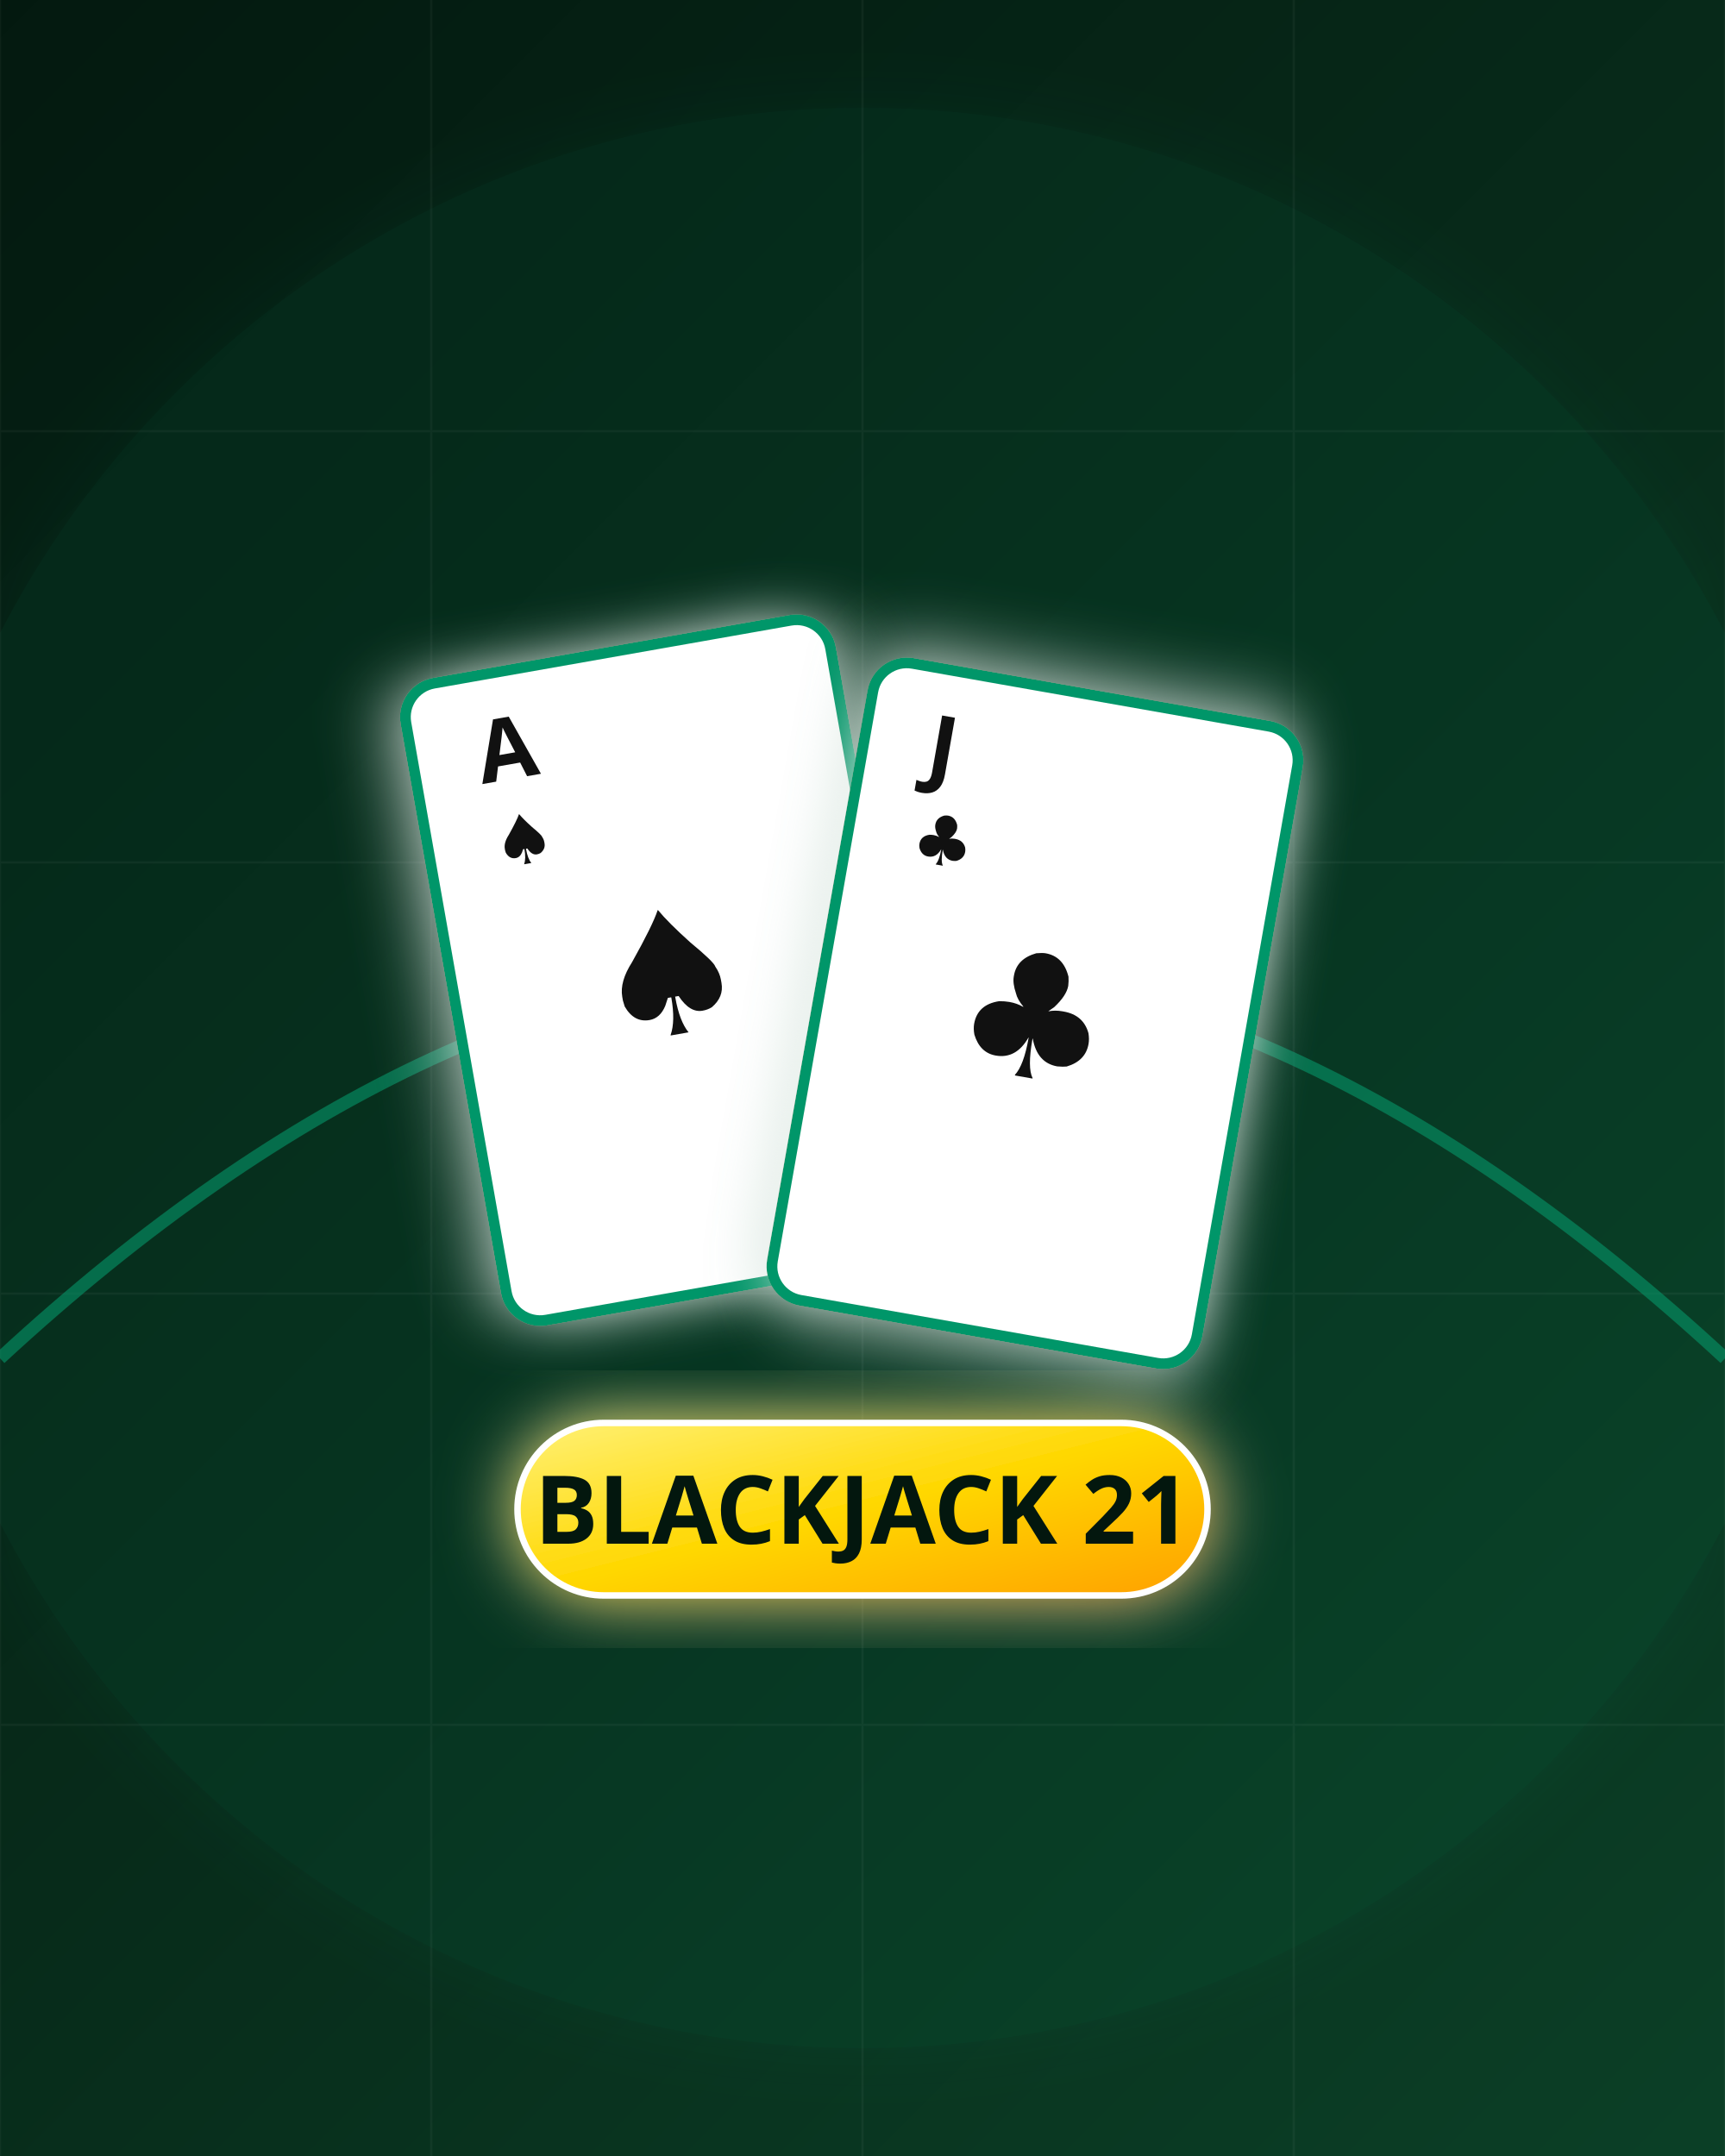
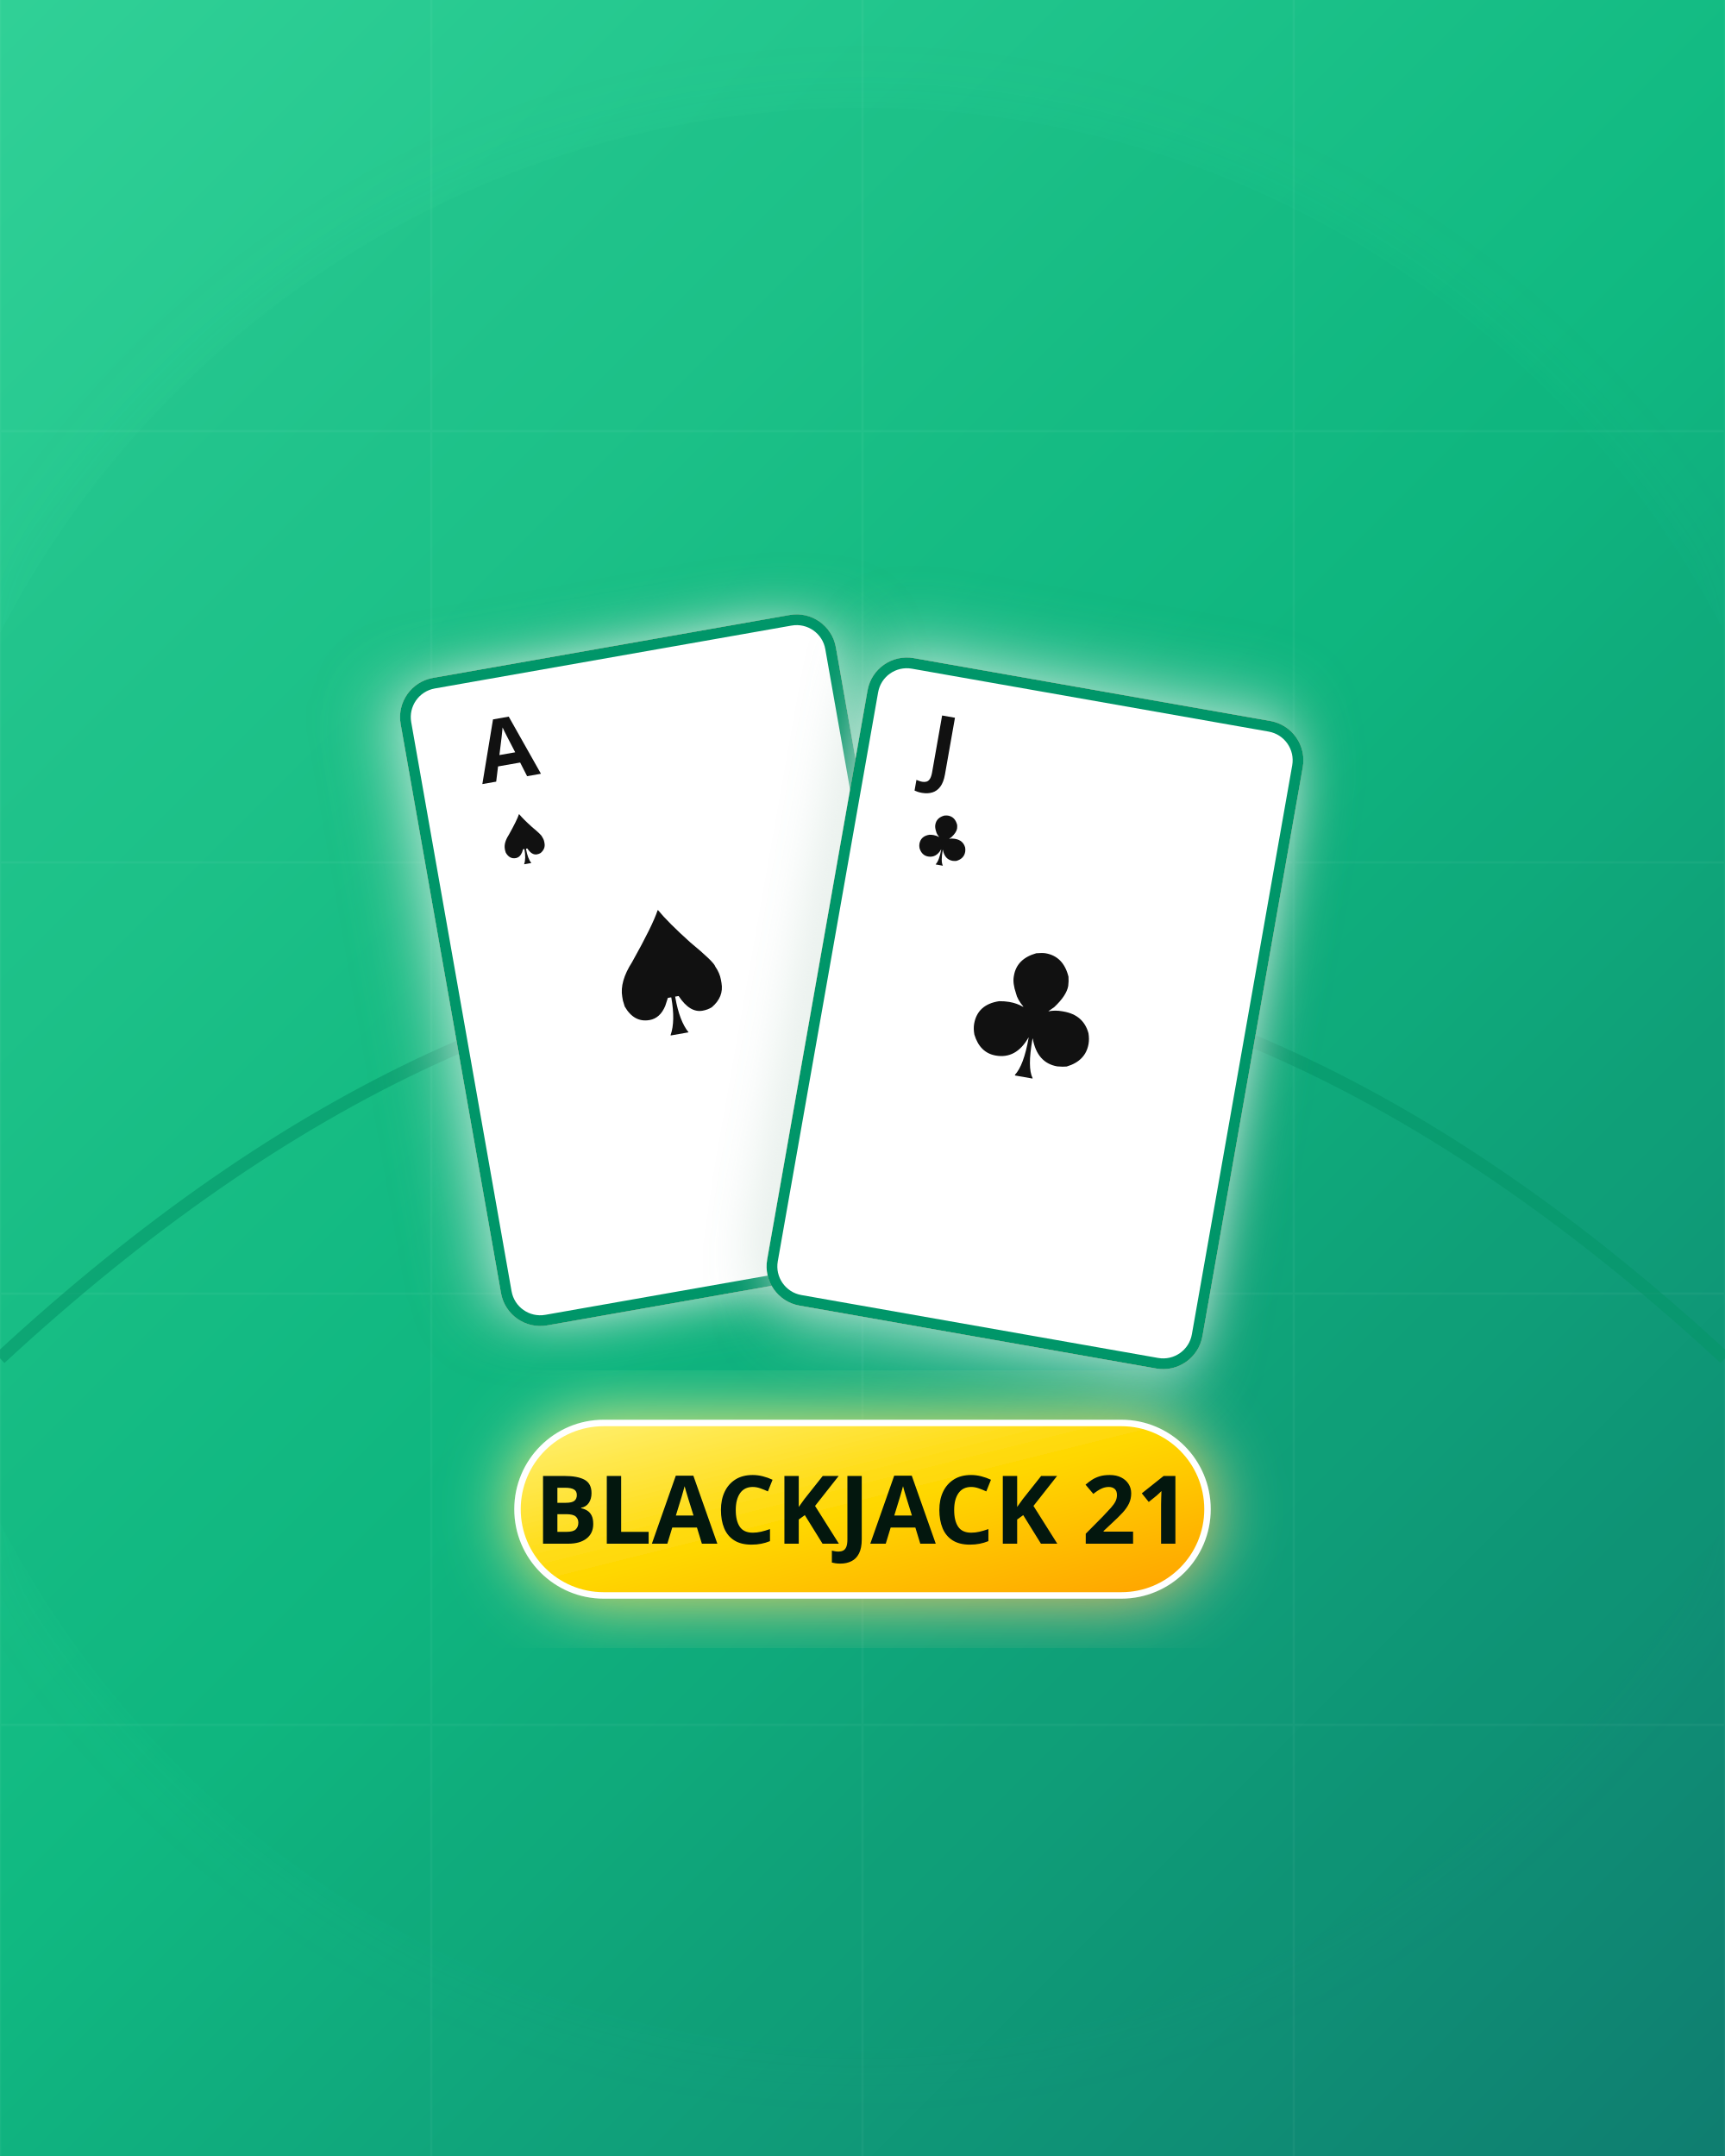
<svg xmlns="http://www.w3.org/2000/svg" viewBox="0 0 1000 1000" width="800" height="1000" preserveAspectRatio="xMidYMid slice">
  <defs>
    <linearGradient id="bgGrad" x1="0%" y1="0%" x2="100%" y2="100%">
-       <stop offset="0%" stop-color="#03170e" />
-       <stop offset="50%" stop-color="#072b1a" />
-       <stop offset="100%" stop-color="#0c4228" />
+       <stop offset="0%" stop-color="#34D399" />
+       <stop offset="50%" stop-color="#10B981" />
+       <stop offset="100%" stop-color="#0F766E" />
    </linearGradient>
    <linearGradient id="curveGlow" x1="0%" y1="0%" x2="0%" y2="100%">
      <stop offset="0%" stop-color="#059669" stop-opacity="0.6" />
      <stop offset="100%" stop-color="#059669" stop-opacity="0" />
    </linearGradient>
    <linearGradient id="goldGradient" x1="0%" y1="0%" x2="100%" y2="100%">
      <stop offset="0%" stop-color="#FFF176" />
      <stop offset="50%" stop-color="#FFD700" />
      <stop offset="100%" stop-color="#FFA000" />
    </linearGradient>
    <radialGradient id="neonCenterGlow" cx="50%" cy="50%" r="50%">
      <stop offset="0%" stop-color="#059669" stop-opacity="0.8" />
      <stop offset="100%" stop-color="#059669" stop-opacity="0.1" />
    </radialGradient>
    <radialGradient id="ballGold" cx="35%" cy="35%" r="65%">
      <stop offset="0%" stop-color="#FFF59D" />
      <stop offset="50%" stop-color="#FBC02D" />
      <stop offset="100%" stop-color="#F57F17" />
    </radialGradient>
    <radialGradient id="ballRed" cx="35%" cy="35%" r="65%">
      <stop offset="0%" stop-color="#FF8A80" />
      <stop offset="50%" stop-color="#E53935" />
      <stop offset="100%" stop-color="#B71C1C" />
    </radialGradient>
    <radialGradient id="ballGreen" cx="35%" cy="35%" r="65%">
      <stop offset="0%" stop-color="#B9F6CA" />
      <stop offset="50%" stop-color="#00E676" />
      <stop offset="100%" stop-color="#00A854" />
    </radialGradient>
    <radialGradient id="ballBlue" cx="35%" cy="35%" r="65%">
      <stop offset="0%" stop-color="#80D8FF" />
      <stop offset="50%" stop-color="#00B0FF" />
      <stop offset="100%" stop-color="#0091EA" />
    </radialGradient>
    <radialGradient id="ballPurple" cx="35%" cy="35%" r="65%">
      <stop offset="0%" stop-color="#EA80FC" />
      <stop offset="50%" stop-color="#AA00FF" />
      <stop offset="100%" stop-color="#6A0080" />
    </radialGradient>
    <filter id="dropGlow" x="-30%" y="-30%" width="160%" height="160%">
      <feGaussianBlur stdDeviation="16" result="blur" />
      <feComposite in="SourceGraphic" in2="blur" operator="over" />
    </filter>
  </defs>
  <rect width="1000" height="1000" fill="url(#bgGrad)" />
  <circle cx="500" cy="500" r="450" fill="#059669" opacity="0.08" filter="url(#dropGlow)" />
  <g stroke="#FFFFFF" stroke-width="1" opacity="0.04">
    <line x1="100" y1="0" x2="100" y2="1000" />
    <line x1="300" y1="0" x2="300" y2="1000" />
    <line x1="500" y1="0" x2="500" y2="1000" />
    <line x1="700" y1="0" x2="700" y2="1000" />
    <line x1="900" y1="0" x2="900" y2="1000" />
    <line x1="0" y1="200" x2="1000" y2="200" />
    <line x1="0" y1="400" x2="1000" y2="400" />
    <line x1="0" y1="600" x2="1000" y2="600" />
    <line x1="0" y1="800" x2="1000" y2="800" />
  </g>
  <g transform="translate(500, 480)">
    <path d="M -400 150 Q 0 -220 400 150" fill="none" stroke="#059669" stroke-width="6" opacity="0.6" />
    <g transform="translate(-90, -30) rotate(-10)">
      <rect x="-100" y="-150" width="200" height="300" rx="16" fill="#FFFFFF" stroke="#059669" stroke-width="5" filter="url(#dropGlow)" />
      <text x="-70" y="-100" font-family="'Outfit', sans-serif" font-size="40" font-weight="900" fill="#111111">A</text>
      <text x="-70" y="-60" font-family="'Outfit', sans-serif" font-size="32" fill="#111111">♠</text>
      <text x="0" y="30" font-family="'Outfit', sans-serif" font-size="80" fill="#111111" text-anchor="middle">♠</text>
    </g>
    <g transform="translate(80, -10) rotate(10)">
      <rect x="-100" y="-150" width="200" height="300" rx="16" fill="#FFFFFF" stroke="#059669" stroke-width="5" filter="url(#dropGlow)" />
      <text x="-70" y="-100" font-family="'Outfit', sans-serif" font-size="40" font-weight="900" fill="#111111">J</text>
      <text x="-70" y="-60" font-family="'Outfit', sans-serif" font-size="32" fill="#111111">♣</text>
      <text x="0" y="30" font-family="'Outfit', sans-serif" font-size="80" fill="#111111" text-anchor="middle">♣</text>
    </g>
    <g transform="translate(0, 220)">
      <rect x="-160" y="-40" width="320" height="80" rx="40" fill="url(#goldGradient)" stroke="#FFFFFF" stroke-width="3" filter="url(#dropGlow)" />
      <text x="0" y="16" font-family="'Outfit', sans-serif" font-size="44" font-weight="900" fill="#03170e" text-anchor="middle">BLACKJACK 21</text>
    </g>
  </g>
</svg>
